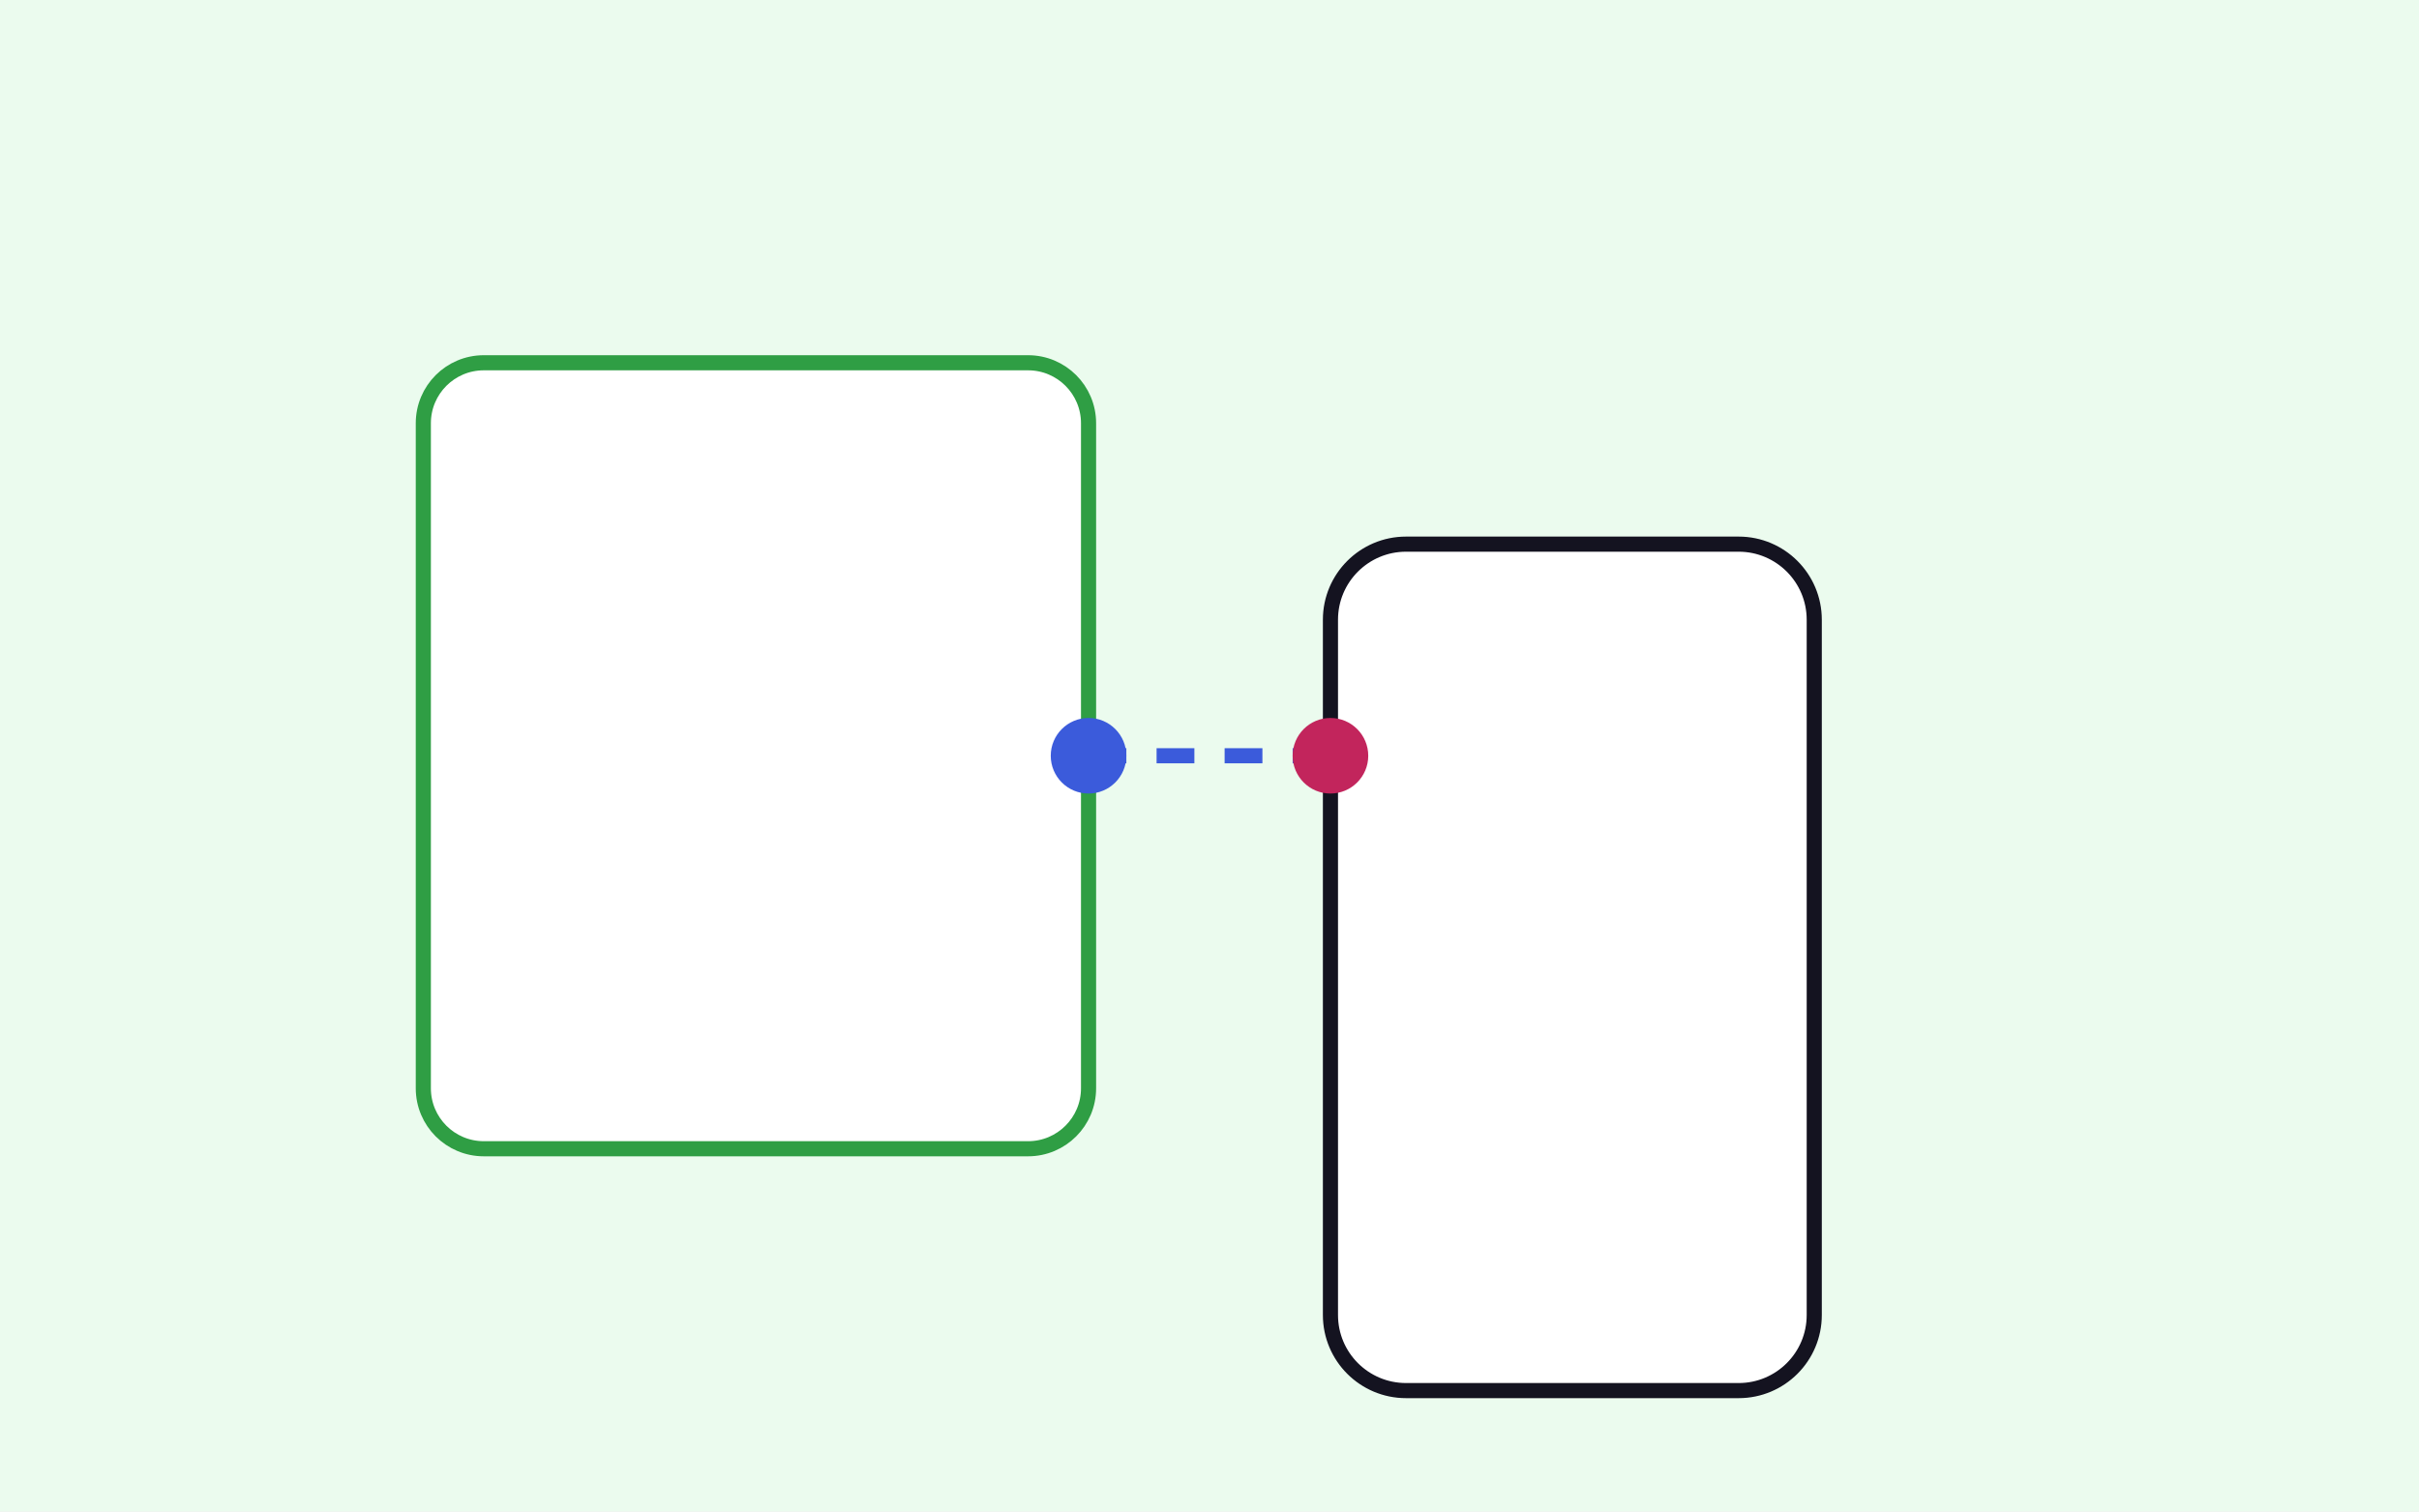
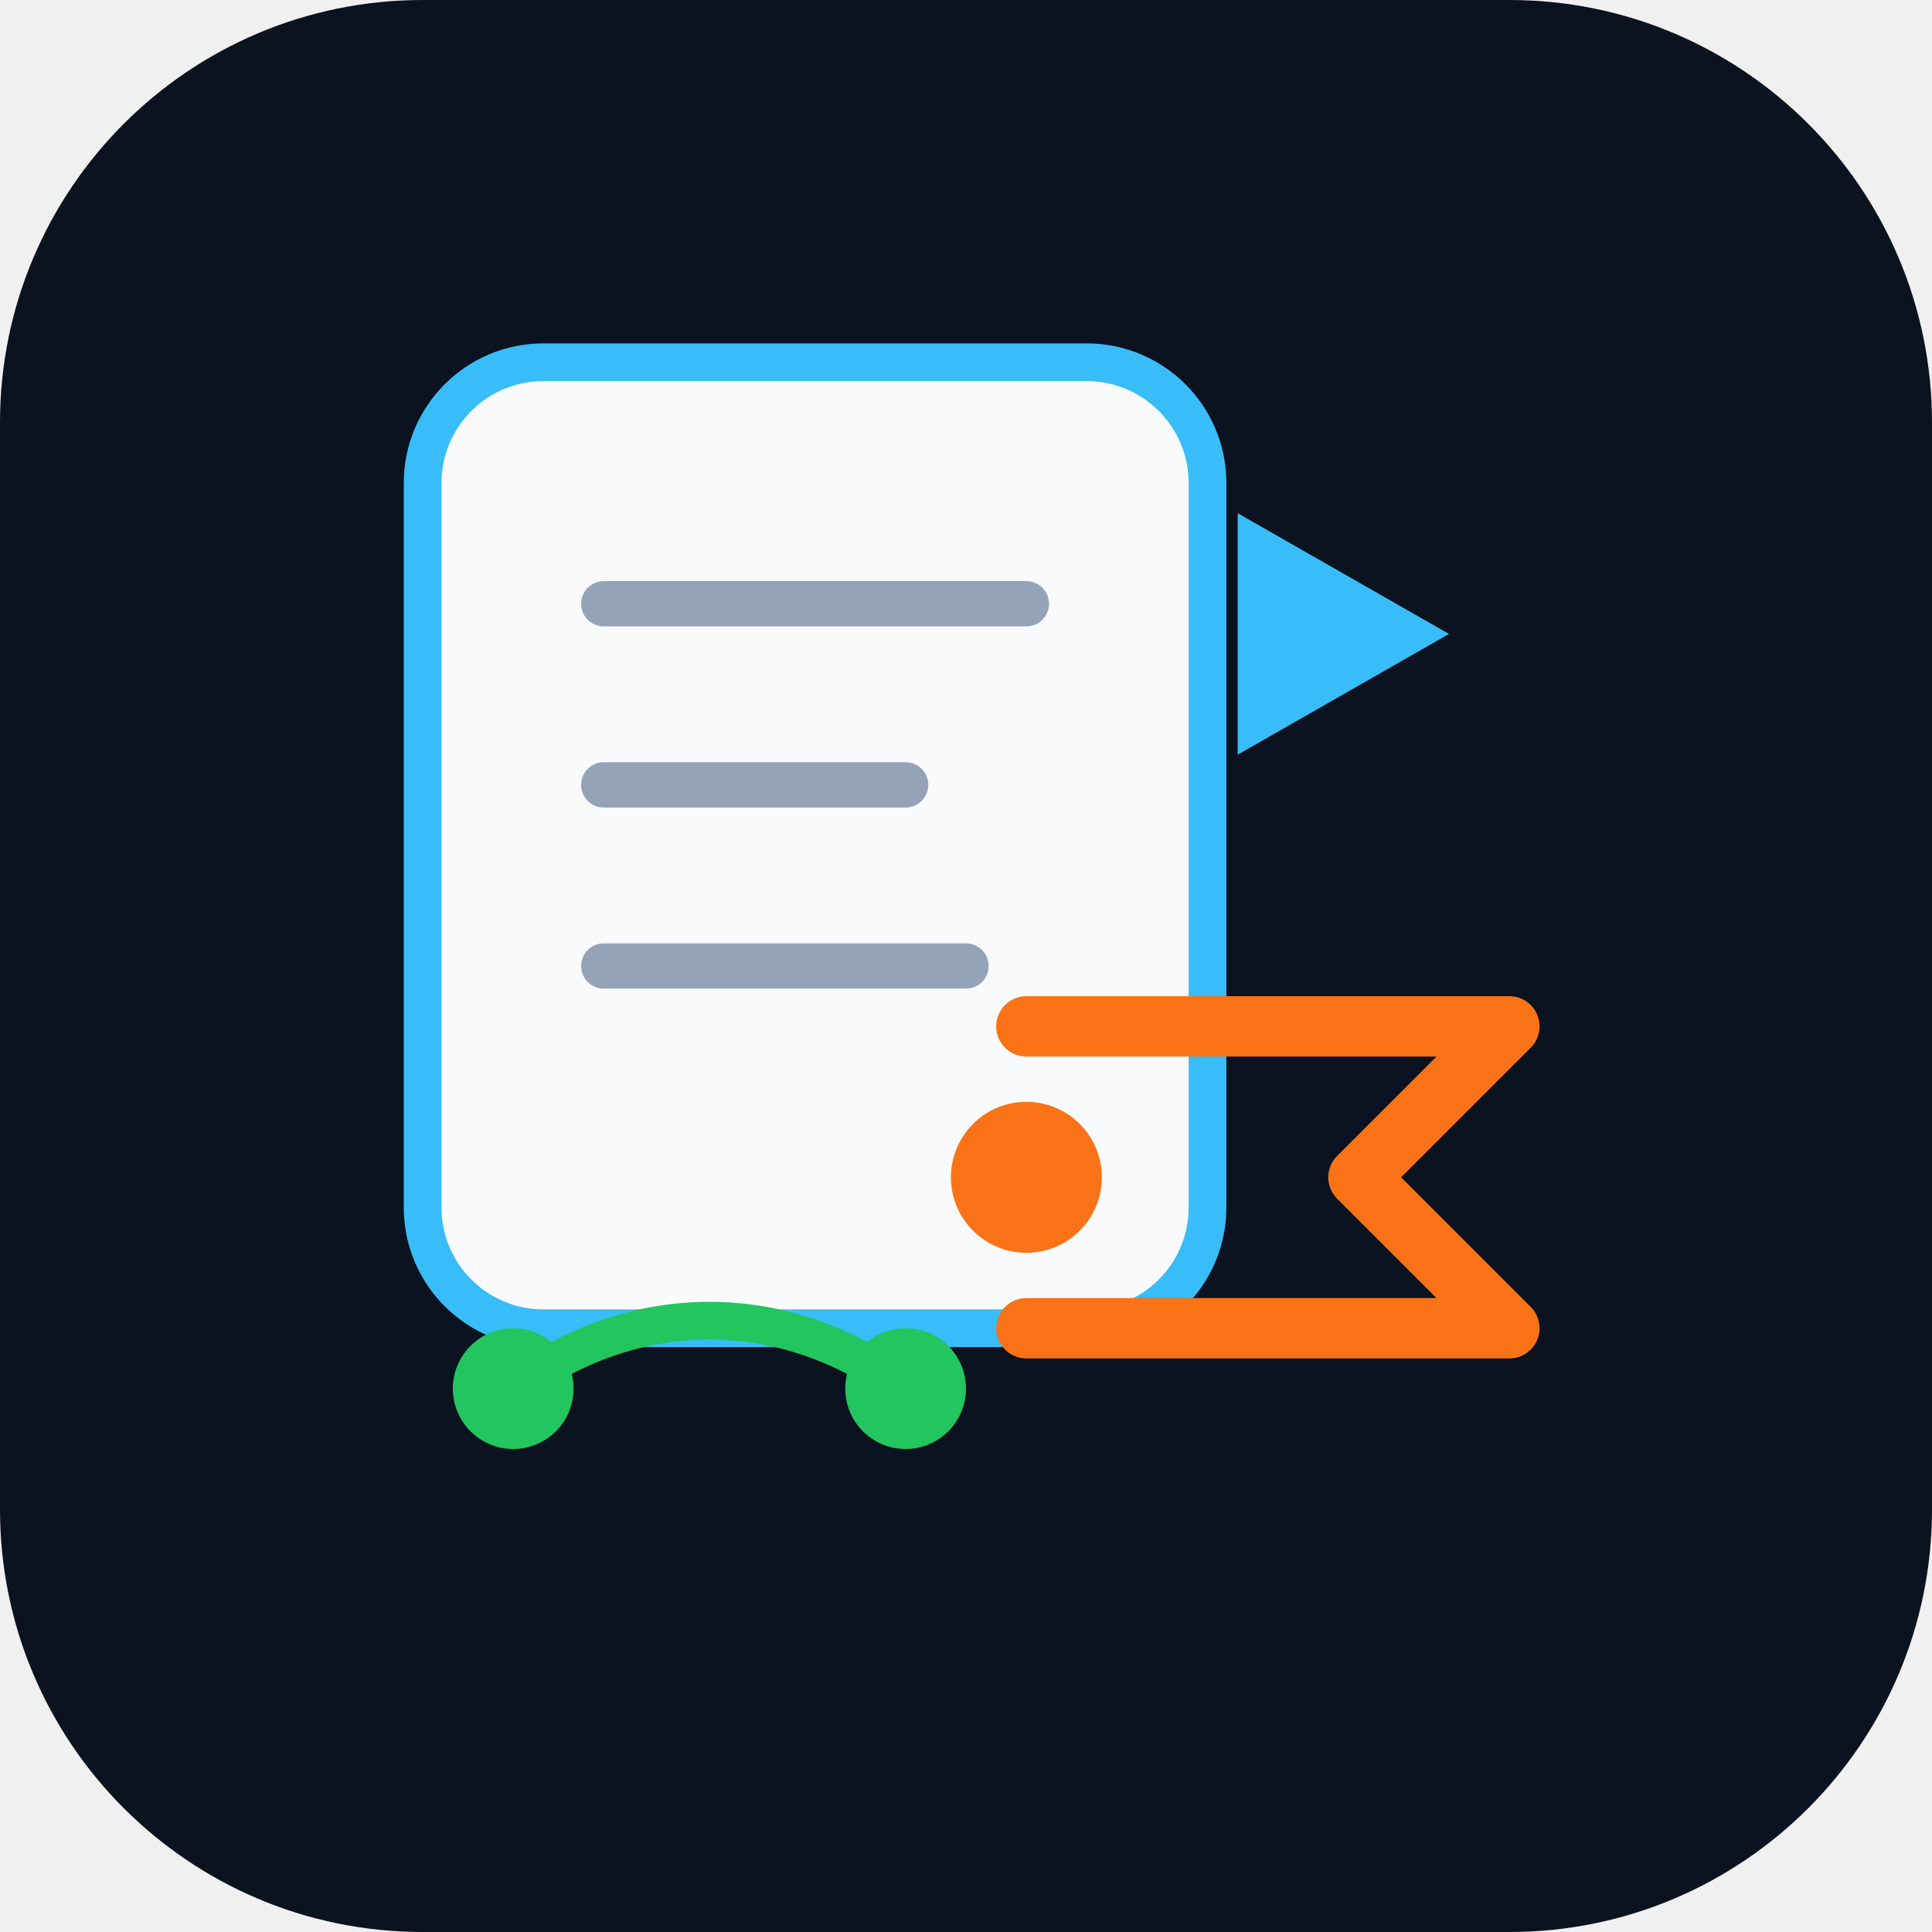
- <svg xmlns="http://www.w3.org/2000/svg" viewBox="0 0 320 200" fill="none">
-   <rect width="320" height="200" fill="#EBFBEE" />
-   <rect x="56" y="48" width="88" height="104" rx="8" fill="#fff" stroke="#2F9E44" stroke-width="2" />
-   <rect x="176" y="72" width="64" height="112" rx="10" fill="#fff" stroke="#141320" stroke-width="2" />
-   <path d="M144 100 H176" stroke="#3B5BDB" stroke-width="2" stroke-dasharray="5 4" />
-   <circle cx="144" cy="100" r="5" fill="#3B5BDB" />
-   <circle cx="176" cy="100" r="5" fill="#C2255C" />
+ <svg xmlns="http://www.w3.org/2000/svg" viewBox="0 0 128 128" fill="none" role="img" aria-label="FileSendNX">
+   <rect width="128" height="128" rx="28" fill="#0B1220" />
+   <rect x="28" y="24" width="52" height="64" rx="8" fill="#F8FAFC" stroke="#38BDF8" stroke-width="2.5" />
+   <path d="M40 40h28M40 52h20M40 64h24" stroke="#94A3B8" stroke-width="3" stroke-linecap="round" />
+   <path d="M68 68h32l-10 10 10 10H68" stroke="#F97316" stroke-width="4" stroke-linecap="round" stroke-linejoin="round" />
+   <circle cx="68" cy="78" r="5" fill="#F97316" />
+   <path d="M82 34l14 8-14 8V34z" fill="#38BDF8" />
+   <path d="M34 92c8-6 18-6 26 0" stroke="#22C55E" stroke-width="2.5" stroke-linecap="round" />
+   <circle cx="34" cy="92" r="4" fill="#22C55E" />
+   <circle cx="60" cy="92" r="4" fill="#22C55E" />
</svg>
